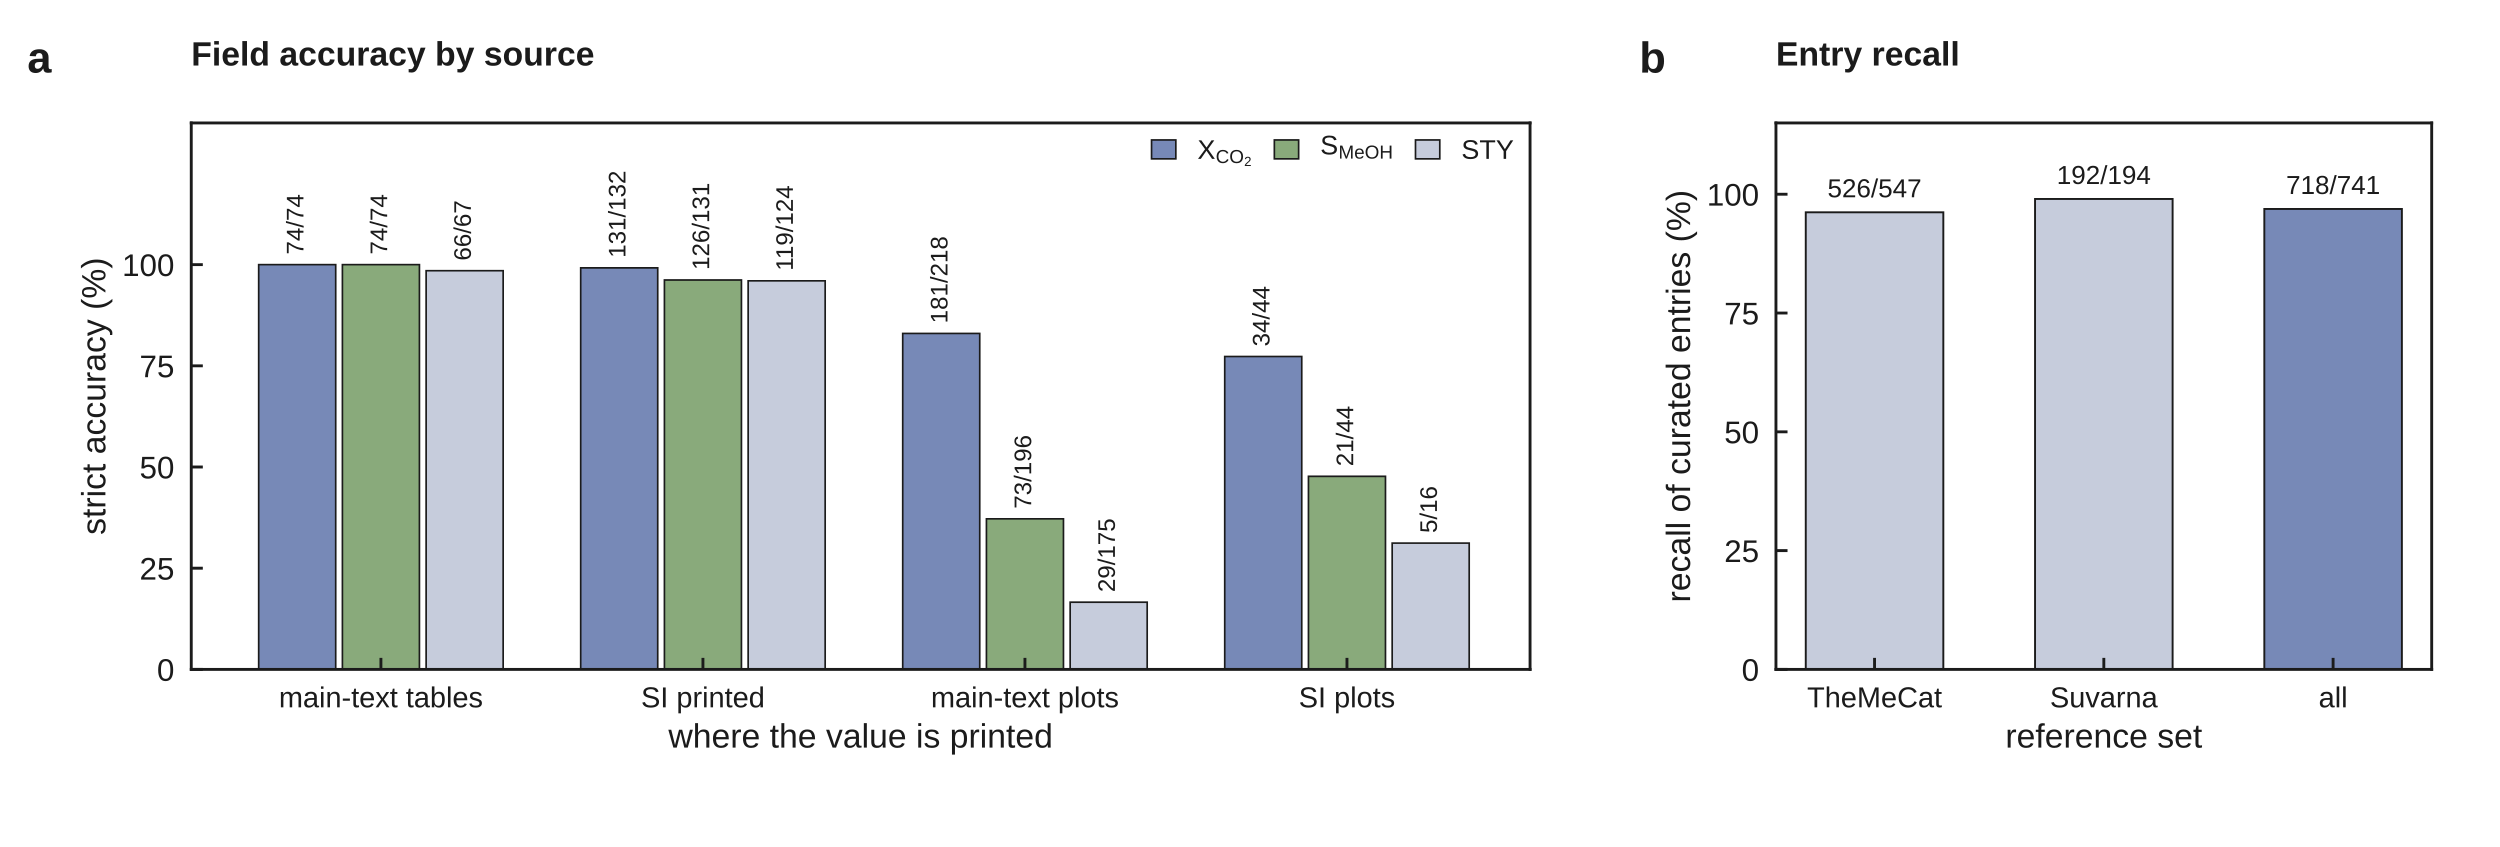
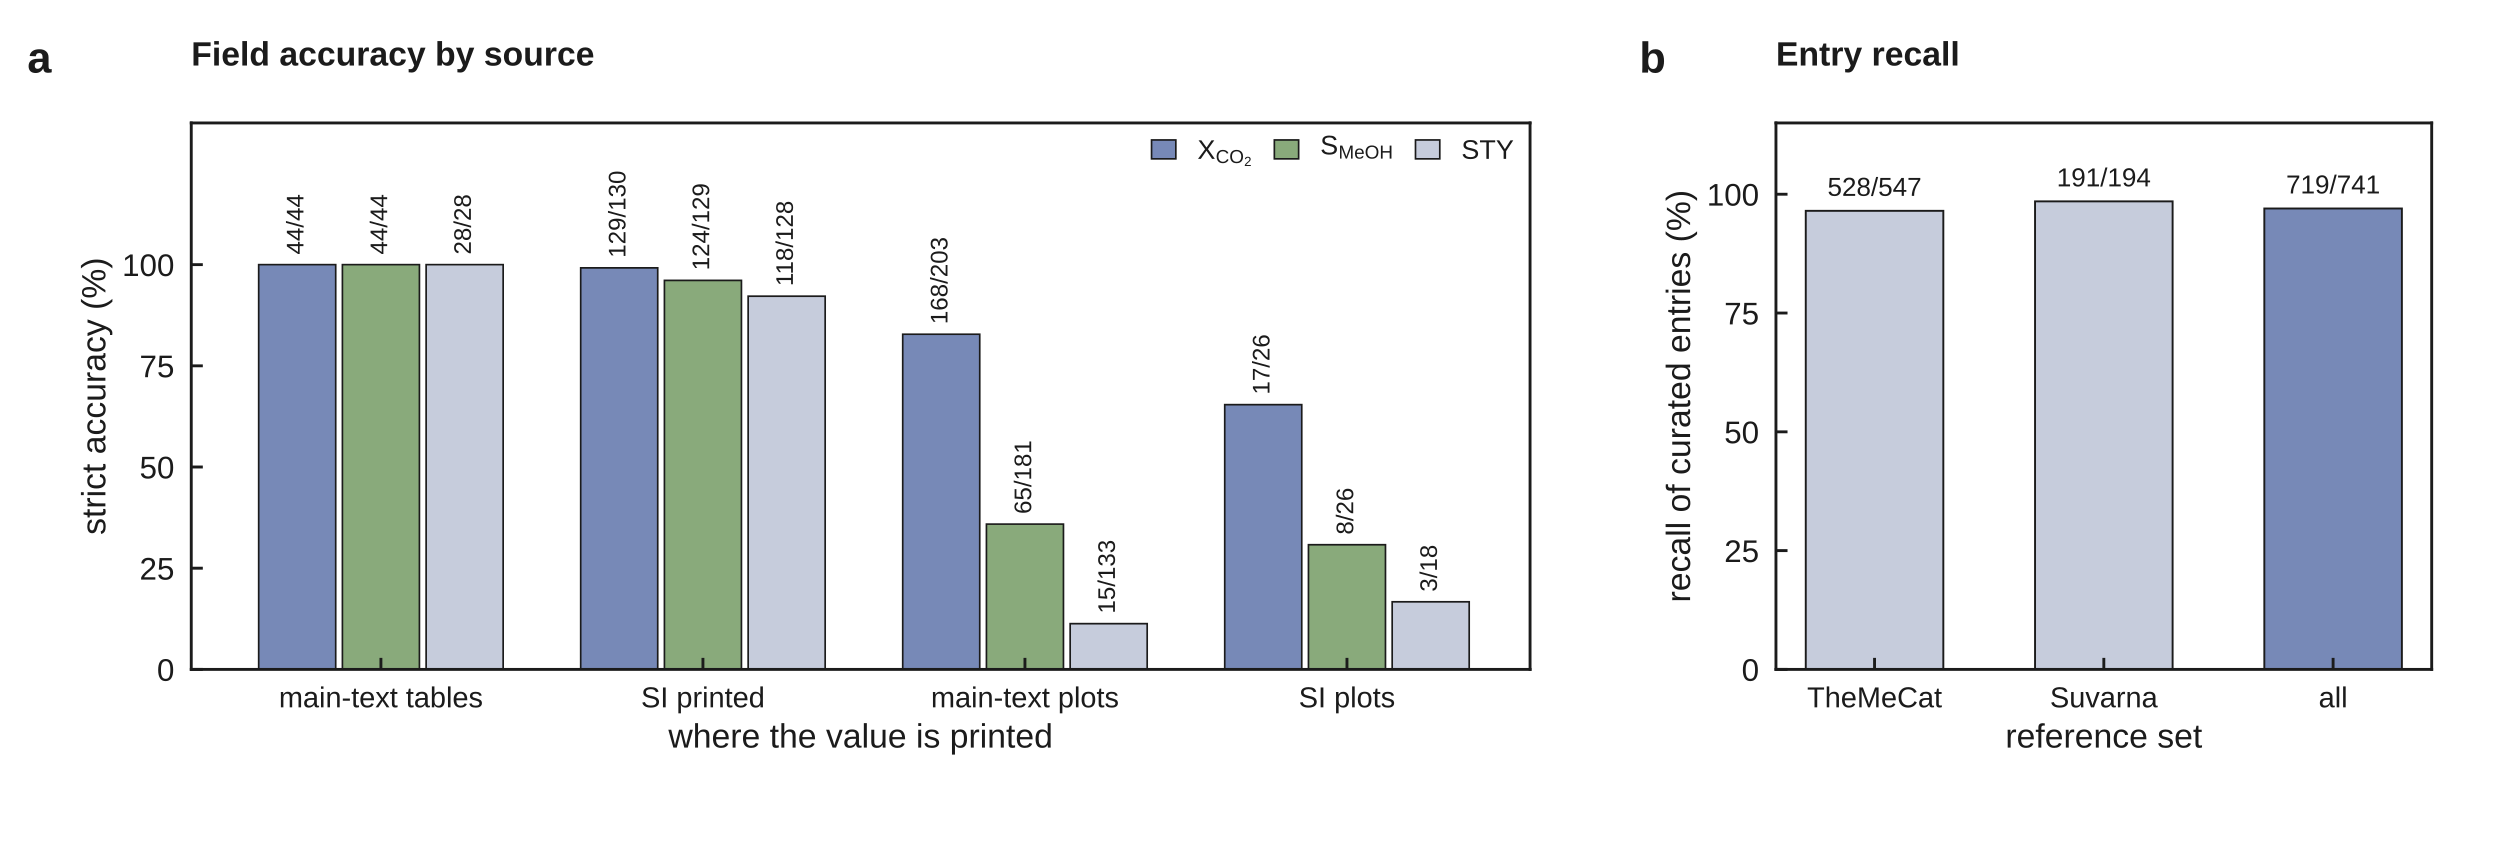
<svg xmlns="http://www.w3.org/2000/svg" xmlns:xlink="http://www.w3.org/1999/xlink" width="518.74pt" height="175.748pt" viewBox="0 0 518.74 175.748" version="1.1">
  <defs>
    <style type="text/css">*{stroke-linejoin: round; stroke-linecap: butt}</style>
  </defs>
  <g id="figure_1">
    <g id="patch_1">
      <path d="M 0 175.748  L 518.74 175.748  L 518.74 0  L 0 0  z " style="fill: #ffffff" />
    </g>
    <g id="axes_1">
      <g id="patch_2">
        <path d="M 39.685 138.898  L 317.48 138.898  L 317.48 25.512  L 39.685 25.512  z " style="fill: #ffffff" />
      </g>
      <g id="patch_3">
-         <path d="M 53.675 138.898  L 69.658 138.898  L 69.658 54.908  L 53.675 54.908  z " clip-path="url(#p3d84f8d8e2)" style="fill: #7789b7; stroke: #1b1b1b; stroke-width: 0.35; stroke-linejoin: miter" />
+         <path d="M 53.675 138.898  L 69.658 138.898  L 69.658 54.908  L 53.675 54.908  z " clip-path="url(#p6ff8f0f7d8)" style="fill: #7789b7; stroke: #1b1b1b; stroke-width: 0.35; stroke-linejoin: miter" />
      </g>
      <g id="patch_4">
-         <path d="M 71.048 138.898  L 87.03 138.898  L 87.03 54.908  L 71.048 54.908  z " clip-path="url(#p3d84f8d8e2)" style="fill: #89aa7b; stroke: #1b1b1b; stroke-width: 0.35; stroke-linejoin: miter" />
+         <path d="M 71.048 138.898  L 87.03 138.898  L 87.03 54.908  L 71.048 54.908  z " clip-path="url(#p6ff8f0f7d8)" style="fill: #89aa7b; stroke: #1b1b1b; stroke-width: 0.35; stroke-linejoin: miter" />
      </g>
      <g id="patch_5">
-         <path d="M 88.42 138.898  L 104.403 138.898  L 104.403 56.168  L 88.42 56.168  z " clip-path="url(#p3d84f8d8e2)" style="fill: #c6ccdc; stroke: #1b1b1b; stroke-width: 0.35; stroke-linejoin: miter" />
+         <path d="M 88.42 138.898  L 104.403 138.898  L 104.403 54.908  L 88.42 54.908  z " clip-path="url(#p6ff8f0f7d8)" style="fill: #c6ccdc; stroke: #1b1b1b; stroke-width: 0.35; stroke-linejoin: miter" />
      </g>
      <g id="patch_6">
-         <path d="M 120.492 138.898  L 136.475 138.898  L 136.475 55.58  L 120.492 55.58  z " clip-path="url(#p3d84f8d8e2)" style="fill: #7789b7; stroke: #1b1b1b; stroke-width: 0.35; stroke-linejoin: miter" />
+         <path d="M 120.492 138.898  L 136.475 138.898  L 136.475 55.58  L 120.492 55.58  z " clip-path="url(#p6ff8f0f7d8)" style="fill: #7789b7; stroke: #1b1b1b; stroke-width: 0.35; stroke-linejoin: miter" />
      </g>
      <g id="patch_7">
-         <path d="M 137.864 138.898  L 153.847 138.898  L 153.847 58.1  L 137.864 58.1  z " clip-path="url(#p3d84f8d8e2)" style="fill: #89aa7b; stroke: #1b1b1b; stroke-width: 0.35; stroke-linejoin: miter" />
+         <path d="M 137.864 138.898  L 153.847 138.898  L 153.847 58.184  L 137.864 58.184  z " clip-path="url(#p6ff8f0f7d8)" style="fill: #89aa7b; stroke: #1b1b1b; stroke-width: 0.35; stroke-linejoin: miter" />
      </g>
      <g id="patch_8">
-         <path d="M 155.237 138.898  L 171.219 138.898  L 171.219 58.268  L 155.237 58.268  z " clip-path="url(#p3d84f8d8e2)" style="fill: #c6ccdc; stroke: #1b1b1b; stroke-width: 0.35; stroke-linejoin: miter" />
+         <path d="M 155.237 138.898  L 171.219 138.898  L 171.219 61.459  L 155.237 61.459  z " clip-path="url(#p6ff8f0f7d8)" style="fill: #c6ccdc; stroke: #1b1b1b; stroke-width: 0.35; stroke-linejoin: miter" />
      </g>
      <g id="patch_9">
-         <path d="M 187.309 138.898  L 203.292 138.898  L 203.292 69.186  L 187.309 69.186  z " clip-path="url(#p3d84f8d8e2)" style="fill: #7789b7; stroke: #1b1b1b; stroke-width: 0.35; stroke-linejoin: miter" />
+         <path d="M 187.309 138.898  L 203.292 138.898  L 203.292 69.354  L 187.309 69.354  z " clip-path="url(#p6ff8f0f7d8)" style="fill: #7789b7; stroke: #1b1b1b; stroke-width: 0.35; stroke-linejoin: miter" />
      </g>
      <g id="patch_10">
-         <path d="M 204.681 138.898  L 220.664 138.898  L 220.664 107.654  L 204.681 107.654  z " clip-path="url(#p3d84f8d8e2)" style="fill: #89aa7b; stroke: #1b1b1b; stroke-width: 0.35; stroke-linejoin: miter" />
+         <path d="M 204.681 138.898  L 220.664 138.898  L 220.664 108.745  L 204.681 108.745  z " clip-path="url(#p6ff8f0f7d8)" style="fill: #89aa7b; stroke: #1b1b1b; stroke-width: 0.35; stroke-linejoin: miter" />
      </g>
      <g id="patch_11">
-         <path d="M 222.054 138.898  L 238.036 138.898  L 238.036 124.955  L 222.054 124.955  z " clip-path="url(#p3d84f8d8e2)" style="fill: #c6ccdc; stroke: #1b1b1b; stroke-width: 0.35; stroke-linejoin: miter" />
+         <path d="M 222.054 138.898  L 238.036 138.898  L 238.036 129.407  L 222.054 129.407  z " clip-path="url(#p6ff8f0f7d8)" style="fill: #c6ccdc; stroke: #1b1b1b; stroke-width: 0.35; stroke-linejoin: miter" />
      </g>
      <g id="patch_12">
-         <path d="M 254.126 138.898  L 270.108 138.898  L 270.108 73.974  L 254.126 73.974  z " clip-path="url(#p3d84f8d8e2)" style="fill: #7789b7; stroke: #1b1b1b; stroke-width: 0.35; stroke-linejoin: miter" />
+         <path d="M 254.126 138.898  L 270.108 138.898  L 270.108 83.969  L 254.126 83.969  z " clip-path="url(#p6ff8f0f7d8)" style="fill: #7789b7; stroke: #1b1b1b; stroke-width: 0.35; stroke-linejoin: miter" />
      </g>
      <g id="patch_13">
-         <path d="M 271.498 138.898  L 287.481 138.898  L 287.481 98.835  L 271.498 98.835  z " clip-path="url(#p3d84f8d8e2)" style="fill: #89aa7b; stroke: #1b1b1b; stroke-width: 0.35; stroke-linejoin: miter" />
+         <path d="M 271.498 138.898  L 287.481 138.898  L 287.481 113.029  L 271.498 113.029  z " clip-path="url(#p6ff8f0f7d8)" style="fill: #89aa7b; stroke: #1b1b1b; stroke-width: 0.35; stroke-linejoin: miter" />
      </g>
      <g id="patch_14">
-         <path d="M 288.871 138.898  L 304.853 138.898  L 304.853 112.693  L 288.871 112.693  z " clip-path="url(#p3d84f8d8e2)" style="fill: #c6ccdc; stroke: #1b1b1b; stroke-width: 0.35; stroke-linejoin: miter" />
+         <path d="M 288.871 138.898  L 304.853 138.898  L 304.853 124.871  L 288.871 124.871  z " clip-path="url(#p6ff8f0f7d8)" style="fill: #c6ccdc; stroke: #1b1b1b; stroke-width: 0.35; stroke-linejoin: miter" />
      </g>
      <g id="patch_15">
-         <path d="M 52.312 138.898  L 105.766 138.898  L 105.766 138.898  L 52.312 138.898  z " clip-path="url(#p3d84f8d8e2)" style="fill: #7789b7; stroke: #1b1b1b; stroke-width: 0.35; stroke-linejoin: miter" />
+         <path d="M 52.312 138.898  L 105.766 138.898  L 105.766 138.898  L 52.312 138.898  z " clip-path="url(#p6ff8f0f7d8)" style="fill: #7789b7; stroke: #1b1b1b; stroke-width: 0.35; stroke-linejoin: miter" />
      </g>
      <g id="patch_16">
-         <path d="M 52.312 138.898  L 105.766 138.898  L 105.766 138.898  L 52.312 138.898  z " clip-path="url(#p3d84f8d8e2)" style="fill: #89aa7b; stroke: #1b1b1b; stroke-width: 0.35; stroke-linejoin: miter" />
+         <path d="M 52.312 138.898  L 105.766 138.898  L 105.766 138.898  L 52.312 138.898  z " clip-path="url(#p6ff8f0f7d8)" style="fill: #89aa7b; stroke: #1b1b1b; stroke-width: 0.35; stroke-linejoin: miter" />
      </g>
      <g id="patch_17">
-         <path d="M 52.312 138.898  L 105.766 138.898  L 105.766 138.898  L 52.312 138.898  z " clip-path="url(#p3d84f8d8e2)" style="fill: #c6ccdc; stroke: #1b1b1b; stroke-width: 0.35; stroke-linejoin: miter" />
+         <path d="M 52.312 138.898  L 105.766 138.898  L 105.766 138.898  L 52.312 138.898  z " clip-path="url(#p6ff8f0f7d8)" style="fill: #c6ccdc; stroke: #1b1b1b; stroke-width: 0.35; stroke-linejoin: miter" />
      </g>
      <g id="matplotlib.axis_1">
        <g id="xtick_1">
          <g id="line2d_1">
            <defs>
-               <path id="mb6f8b45a0d" d="M 0 0  L 0 -2.4  " style="stroke: #1b1b1b; stroke-width: 0.6" />
+               <path id="md8a659de9c" d="M 0 0  L 0 -2.4  " style="stroke: #1b1b1b; stroke-width: 0.6" />
            </defs>
            <g>
-               <use xlink:href="#mb6f8b45a0d" x="79.039" y="138.898" style="fill: #1b1b1b; stroke: #1b1b1b; stroke-width: 0.6" />
+               <use xlink:href="#md8a659de9c" x="79.039" y="138.898" style="fill: #1b1b1b; stroke: #1b1b1b; stroke-width: 0.6" />
            </g>
          </g>
          <g id="text_1">
            <text style="font-size: 6px; font-family: 'Arial'; text-anchor: middle; fill: #1b1b1b" x="79.039" y="146.766" transform="rotate(-0 79.03886 146.7658)">main-text tables</text>
          </g>
        </g>
        <g id="xtick_2">
          <g id="line2d_2">
            <g>
-               <use xlink:href="#mb6f8b45a0d" x="145.856" y="138.898" style="fill: #1b1b1b; stroke: #1b1b1b; stroke-width: 0.6" />
+               <use xlink:href="#md8a659de9c" x="145.856" y="138.898" style="fill: #1b1b1b; stroke: #1b1b1b; stroke-width: 0.6" />
            </g>
          </g>
          <g id="text_2">
            <text style="font-size: 6px; font-family: 'Arial'; text-anchor: middle; fill: #1b1b1b" x="145.856" y="146.766" transform="rotate(-0 145.8558 146.7658)">SI printed</text>
          </g>
        </g>
        <g id="xtick_3">
          <g id="line2d_3">
            <g>
-               <use xlink:href="#mb6f8b45a0d" x="212.673" y="138.898" style="fill: #1b1b1b; stroke: #1b1b1b; stroke-width: 0.6" />
+               <use xlink:href="#md8a659de9c" x="212.673" y="138.898" style="fill: #1b1b1b; stroke: #1b1b1b; stroke-width: 0.6" />
            </g>
          </g>
          <g id="text_3">
            <text style="font-size: 6px; font-family: 'Arial'; text-anchor: middle; fill: #1b1b1b" x="212.673" y="146.766" transform="rotate(-0 212.6727 146.7658)">main-text plots</text>
          </g>
        </g>
        <g id="xtick_4">
          <g id="line2d_4">
            <g>
-               <use xlink:href="#mb6f8b45a0d" x="279.49" y="138.898" style="fill: #1b1b1b; stroke: #1b1b1b; stroke-width: 0.6" />
+               <use xlink:href="#md8a659de9c" x="279.49" y="138.898" style="fill: #1b1b1b; stroke: #1b1b1b; stroke-width: 0.6" />
            </g>
          </g>
          <g id="text_4">
            <text style="font-size: 6px; font-family: 'Arial'; text-anchor: middle; fill: #1b1b1b" x="279.49" y="146.766" transform="rotate(-0 279.4896 146.7658)">SI plots</text>
          </g>
        </g>
        <g id="text_5">
          <text style="font-size: 7px; font-family: 'Arial'; text-anchor: middle; fill: #1b1b1b" x="178.583" y="155.125" transform="rotate(-0 178.5827 155.1247)">where the value is printed</text>
        </g>
      </g>
      <g id="matplotlib.axis_2">
        <g id="ytick_1">
          <g id="line2d_5">
            <defs>
-               <path id="mfb13f97b5e" d="M 0 0  L 2.4 0  " style="stroke: #1b1b1b; stroke-width: 0.6" />
+               <path id="m65c0ac4a41" d="M 0 0  L 2.4 0  " style="stroke: #1b1b1b; stroke-width: 0.6" />
            </defs>
            <g>
-               <use xlink:href="#mfb13f97b5e" x="39.685" y="138.898" style="fill: #1b1b1b; stroke: #1b1b1b; stroke-width: 0.6" />
+               <use xlink:href="#m65c0ac4a41" x="39.685" y="138.898" style="fill: #1b1b1b; stroke: #1b1b1b; stroke-width: 0.6" />
            </g>
          </g>
          <g id="text_6">
            <text style="font-size: 6.5px; font-family: 'Arial'; text-anchor: end; fill: #1b1b1b" x="36.185" y="141.264" transform="rotate(-0 36.18504 141.2637)">0</text>
          </g>
        </g>
        <g id="ytick_2">
          <g id="line2d_6">
            <g>
-               <use xlink:href="#mfb13f97b5e" x="39.685" y="117.9" style="fill: #1b1b1b; stroke: #1b1b1b; stroke-width: 0.6" />
+               <use xlink:href="#m65c0ac4a41" x="39.685" y="117.9" style="fill: #1b1b1b; stroke: #1b1b1b; stroke-width: 0.6" />
            </g>
          </g>
          <g id="text_7">
            <text style="font-size: 6.5px; font-family: 'Arial'; text-anchor: end; fill: #1b1b1b" x="36.185" y="120.266" transform="rotate(-0 36.18504 120.2664)">25</text>
          </g>
        </g>
        <g id="ytick_3">
          <g id="line2d_7">
            <g>
-               <use xlink:href="#mfb13f97b5e" x="39.685" y="96.903" style="fill: #1b1b1b; stroke: #1b1b1b; stroke-width: 0.6" />
+               <use xlink:href="#m65c0ac4a41" x="39.685" y="96.903" style="fill: #1b1b1b; stroke: #1b1b1b; stroke-width: 0.6" />
            </g>
          </g>
          <g id="text_8">
            <text style="font-size: 6.5px; font-family: 'Arial'; text-anchor: end; fill: #1b1b1b" x="36.185" y="99.269" transform="rotate(-0 36.18504 99.26898)">50</text>
          </g>
        </g>
        <g id="ytick_4">
          <g id="line2d_8">
            <g>
-               <use xlink:href="#mfb13f97b5e" x="39.685" y="75.906" style="fill: #1b1b1b; stroke: #1b1b1b; stroke-width: 0.6" />
+               <use xlink:href="#m65c0ac4a41" x="39.685" y="75.906" style="fill: #1b1b1b; stroke: #1b1b1b; stroke-width: 0.6" />
            </g>
          </g>
          <g id="text_9">
            <text style="font-size: 6.5px; font-family: 'Arial'; text-anchor: end; fill: #1b1b1b" x="36.185" y="78.272" transform="rotate(-0 36.18504 78.2716)">75</text>
          </g>
        </g>
        <g id="ytick_5">
          <g id="line2d_9">
            <g>
-               <use xlink:href="#mfb13f97b5e" x="39.685" y="54.908" style="fill: #1b1b1b; stroke: #1b1b1b; stroke-width: 0.6" />
+               <use xlink:href="#m65c0ac4a41" x="39.685" y="54.908" style="fill: #1b1b1b; stroke: #1b1b1b; stroke-width: 0.6" />
            </g>
          </g>
          <g id="text_10">
            <text style="font-size: 6.5px; font-family: 'Arial'; text-anchor: end; fill: #1b1b1b" x="36.185" y="57.274" transform="rotate(-0 36.18504 57.27423)">100</text>
          </g>
        </g>
        <g id="text_11">
          <text style="font-size: 7px; font-family: 'Arial'; text-anchor: middle; fill: #1b1b1b" x="21.868" y="82.205" transform="rotate(-90 21.86793 82.20472)">strict accuracy (%)</text>
        </g>
      </g>
      <g id="patch_18">
        <path d="M 39.685 138.898  L 39.685 25.512  " style="fill: none; stroke: #1b1b1b; stroke-width: 0.6; stroke-linejoin: miter; stroke-linecap: square" />
      </g>
      <g id="patch_19">
        <path d="M 317.48 138.898  L 317.48 25.512  " style="fill: none; stroke: #1b1b1b; stroke-width: 0.6; stroke-linejoin: miter; stroke-linecap: square" />
      </g>
      <g id="patch_20">
        <path d="M 39.685 138.898  L 317.48 138.898  " style="fill: none; stroke: #1b1b1b; stroke-width: 0.6; stroke-linejoin: miter; stroke-linecap: square" />
      </g>
      <g id="patch_21">
        <path d="M 39.685 25.512  L 317.48 25.512  " style="fill: none; stroke: #1b1b1b; stroke-width: 0.6; stroke-linejoin: miter; stroke-linecap: square" />
      </g>
      <g id="text_12">
-         <text style="font-size: 5px; font-family: 'Arial'; fill: #1b1b1b" transform="translate(62.96041 52.8084) rotate(-90)">74/74</text>
+         <text style="font-size: 5px; font-family: 'Arial'; fill: #1b1b1b" transform="translate(62.96041 52.8084) rotate(-90)">44/44</text>
      </g>
      <g id="text_13">
-         <text style="font-size: 5px; font-family: 'Arial'; fill: #1b1b1b" transform="translate(80.3328 52.8084) rotate(-90)">74/74</text>
+         <text style="font-size: 5px; font-family: 'Arial'; fill: #1b1b1b" transform="translate(80.3328 52.8084) rotate(-90)">44/44</text>
      </g>
      <g id="text_14">
-         <text style="font-size: 5px; font-family: 'Arial'; fill: #1b1b1b" transform="translate(97.7052 54.06824) rotate(-90)">66/67</text>
+         <text style="font-size: 5px; font-family: 'Arial'; fill: #1b1b1b" transform="translate(97.7052 52.8084) rotate(-90)">28/28</text>
      </g>
      <g id="text_15">
-         <text style="font-size: 5px; font-family: 'Arial'; fill: #1b1b1b" transform="translate(129.7773 53.48031) rotate(-90)">131/132</text>
+         <text style="font-size: 5px; font-family: 'Arial'; fill: #1b1b1b" transform="translate(129.7773 53.48031) rotate(-90)">129/130</text>
      </g>
      <g id="text_16">
-         <text style="font-size: 5px; font-family: 'Arial'; fill: #1b1b1b" transform="translate(147.1497 56) rotate(-90)">126/131</text>
+         <text style="font-size: 5px; font-family: 'Arial'; fill: #1b1b1b" transform="translate(147.1497 56.08399) rotate(-90)">124/129</text>
      </g>
      <g id="text_17">
-         <text style="font-size: 5px; font-family: 'Arial'; fill: #1b1b1b" transform="translate(164.5221 56.16798) rotate(-90)">119/124</text>
+         <text style="font-size: 5px; font-family: 'Arial'; fill: #1b1b1b" transform="translate(164.5221 59.35958) rotate(-90)">118/128</text>
      </g>
      <g id="text_18">
-         <text style="font-size: 5px; font-family: 'Arial'; fill: #1b1b1b" transform="translate(196.5942 67.08661) rotate(-90)">181/218</text>
+         <text style="font-size: 5px; font-family: 'Arial'; fill: #1b1b1b" transform="translate(196.5942 67.25459) rotate(-90)">168/203</text>
      </g>
      <g id="text_19">
-         <text style="font-size: 5px; font-family: 'Arial'; fill: #1b1b1b" transform="translate(213.9666 105.5538) rotate(-90)">73/196</text>
+         <text style="font-size: 5px; font-family: 'Arial'; fill: #1b1b1b" transform="translate(213.9666 106.6457) rotate(-90)">65/181</text>
      </g>
      <g id="text_20">
-         <text style="font-size: 5px; font-family: 'Arial'; fill: #1b1b1b" transform="translate(231.339 122.8556) rotate(-90)">29/175</text>
+         <text style="font-size: 5px; font-family: 'Arial'; fill: #1b1b1b" transform="translate(231.339 127.3071) rotate(-90)">15/133</text>
      </g>
      <g id="text_21">
-         <text style="font-size: 5px; font-family: 'Arial'; fill: #1b1b1b" transform="translate(263.4111 71.87402) rotate(-90)">34/44</text>
+         <text style="font-size: 5px; font-family: 'Arial'; fill: #1b1b1b" transform="translate(263.4111 81.86877) rotate(-90)">17/26</text>
      </g>
      <g id="text_22">
-         <text style="font-size: 5px; font-family: 'Arial'; fill: #1b1b1b" transform="translate(280.7835 96.73491) rotate(-90)">21/44</text>
+         <text style="font-size: 5px; font-family: 'Arial'; fill: #1b1b1b" transform="translate(280.7835 110.9291) rotate(-90)">8/26</text>
      </g>
      <g id="text_23">
-         <text style="font-size: 5px; font-family: 'Arial'; fill: #1b1b1b" transform="translate(298.1559 110.5932) rotate(-90)">5/16</text>
+         <text style="font-size: 5px; font-family: 'Arial'; fill: #1b1b1b" transform="translate(298.1559 122.7717) rotate(-90)">3/18</text>
      </g>
      <g id="legend_1">
        <g id="patch_22">
          <path d="M 238.941 32.96  L 243.981 32.96  L 243.981 29.04  L 238.941 29.04  z " style="fill: #7789b7; stroke: #1b1b1b; stroke-width: 0.35; stroke-linejoin: miter" />
        </g>
        <g id="text_24">
          <g style="fill: #1b1b1b" transform="translate(248.4612 32.95981)">
            <text>
              <tspan x="0" y="-0" style="font-size: 5.6px; font-family: 'Arial'; fill: #1b1b1b">X</tspan>
              <tspan x="3.782" y="0.872" style="font-size: 3.92px; font-family: 'Arial'; fill: #1b1b1b">C</tspan>
              <tspan x="6.61" y="0.872" style="font-size: 3.92px; font-family: 'Arial'; fill: #1b1b1b">O</tspan>
              <tspan x="9.691" y="1.482" style="font-size: 2.744px; font-family: 'Arial'; fill: #1b1b1b">2</tspan>
            </text>
          </g>
        </g>
        <g id="patch_23">
          <path d="M 264.421 32.96  L 269.461 32.96  L 269.461 29.04  L 264.421 29.04  z " style="fill: #89aa7b; stroke: #1b1b1b; stroke-width: 0.35; stroke-linejoin: miter" />
        </g>
        <g id="text_25">
          <g style="fill: #1b1b1b" transform="translate(273.9412 32.95981)">
            <text>
              <tspan x="0" y="-0.922" style="font-size: 5.6px; font-family: 'Arial'; fill: #1b1b1b">S</tspan>
              <tspan x="3.782" y="-0.05" style="font-size: 3.92px; font-family: 'Arial'; fill: #1b1b1b">M</tspan>
              <tspan x="7.044" y="-0.05" style="font-size: 3.92px; font-family: 'Arial'; fill: #1b1b1b">e</tspan>
              <tspan x="9.221" y="-0.05" style="font-size: 3.92px; font-family: 'Arial'; fill: #1b1b1b">O</tspan>
              <tspan x="12.267" y="-0.05" style="font-size: 3.92px; font-family: 'Arial'; fill: #1b1b1b">H</tspan>
            </text>
          </g>
        </g>
        <g id="patch_24">
          <path d="M 293.709 32.96  L 298.749 32.96  L 298.749 29.04  L 293.709 29.04  z " style="fill: #c6ccdc; stroke: #1b1b1b; stroke-width: 0.35; stroke-linejoin: miter" />
        </g>
        <g id="text_26">
          <text style="font-size: 5.6px; font-family: 'Arial'; text-anchor: start; fill: #1b1b1b" x="303.229" y="32.96" transform="rotate(-0 303.2292 32.95981)">STY</text>
        </g>
      </g>
    </g>
    <g id="axes_2">
      <g id="patch_25">
        <path d="M 368.504 138.898  L 504.567 138.898  L 504.567 25.512  L 368.504 25.512  z " style="fill: #ffffff" />
      </g>
      <g id="patch_26">
-         <path d="M 374.689 138.898  L 403.233 138.898  L 403.233 44.048  L 374.689 44.048  z " clip-path="url(#p129ba668eb)" style="fill: #c6ccdc; stroke: #1b1b1b; stroke-width: 0.4; stroke-linejoin: miter" />
+         <path d="M 374.689 138.898  L 403.233 138.898  L 403.233 43.752  L 374.689 43.752  z " clip-path="url(#p8edefb9771)" style="fill: #c6ccdc; stroke: #1b1b1b; stroke-width: 0.4; stroke-linejoin: miter" />
      </g>
      <g id="patch_27">
-         <path d="M 422.263 138.898  L 450.808 138.898  L 450.808 41.287  L 422.263 41.287  z " clip-path="url(#p129ba668eb)" style="fill: #c6ccdc; stroke: #1b1b1b; stroke-width: 0.4; stroke-linejoin: miter" />
+         <path d="M 422.263 138.898  L 450.808 138.898  L 450.808 41.78  L 422.263 41.78  z " clip-path="url(#p8edefb9771)" style="fill: #c6ccdc; stroke: #1b1b1b; stroke-width: 0.4; stroke-linejoin: miter" />
      </g>
      <g id="patch_28">
-         <path d="M 469.838 138.898  L 498.382 138.898  L 498.382 43.358  L 469.838 43.358  z " clip-path="url(#p129ba668eb)" style="fill: #7789b7; stroke: #1b1b1b; stroke-width: 0.4; stroke-linejoin: miter" />
+         <path d="M 469.838 138.898  L 498.382 138.898  L 498.382 43.259  L 469.838 43.259  z " clip-path="url(#p8edefb9771)" style="fill: #7789b7; stroke: #1b1b1b; stroke-width: 0.4; stroke-linejoin: miter" />
      </g>
      <g id="matplotlib.axis_3">
        <g id="xtick_5">
          <g id="line2d_10">
            <g>
-               <use xlink:href="#mb6f8b45a0d" x="388.961" y="138.898" style="fill: #1b1b1b; stroke: #1b1b1b; stroke-width: 0.6" />
+               <use xlink:href="#md8a659de9c" x="388.961" y="138.898" style="fill: #1b1b1b; stroke: #1b1b1b; stroke-width: 0.6" />
            </g>
          </g>
          <g id="text_27">
            <text style="font-size: 6px; font-family: 'Arial'; text-anchor: middle; fill: #1b1b1b" x="388.961" y="146.766" transform="rotate(-0 388.961 146.7658)">TheMeCat</text>
          </g>
        </g>
        <g id="xtick_6">
          <g id="line2d_11">
            <g>
-               <use xlink:href="#mb6f8b45a0d" x="436.535" y="138.898" style="fill: #1b1b1b; stroke: #1b1b1b; stroke-width: 0.6" />
+               <use xlink:href="#md8a659de9c" x="436.535" y="138.898" style="fill: #1b1b1b; stroke: #1b1b1b; stroke-width: 0.6" />
            </g>
          </g>
          <g id="text_28">
            <text style="font-size: 6px; font-family: 'Arial'; text-anchor: middle; fill: #1b1b1b" x="436.535" y="146.766" transform="rotate(-0 436.5354 146.7658)">Suvarna</text>
          </g>
        </g>
        <g id="xtick_7">
          <g id="line2d_12">
            <g>
-               <use xlink:href="#mb6f8b45a0d" x="484.11" y="138.898" style="fill: #1b1b1b; stroke: #1b1b1b; stroke-width: 0.6" />
+               <use xlink:href="#md8a659de9c" x="484.11" y="138.898" style="fill: #1b1b1b; stroke: #1b1b1b; stroke-width: 0.6" />
            </g>
          </g>
          <g id="text_29">
            <text style="font-size: 6px; font-family: 'Arial'; text-anchor: middle; fill: #1b1b1b" x="484.11" y="146.766" transform="rotate(-0 484.1099 146.7658)">all</text>
          </g>
        </g>
        <g id="text_30">
          <text style="font-size: 7px; font-family: 'Arial'; text-anchor: middle; fill: #1b1b1b" x="436.535" y="155.125" transform="rotate(-0 436.5354 155.1247)">reference set</text>
        </g>
      </g>
      <g id="matplotlib.axis_4">
        <g id="ytick_6">
          <g id="line2d_13">
            <g>
-               <use xlink:href="#mfb13f97b5e" x="368.504" y="138.898" style="fill: #1b1b1b; stroke: #1b1b1b; stroke-width: 0.6" />
+               <use xlink:href="#m65c0ac4a41" x="368.504" y="138.898" style="fill: #1b1b1b; stroke: #1b1b1b; stroke-width: 0.6" />
            </g>
          </g>
          <g id="text_31">
            <text style="font-size: 6.5px; font-family: 'Arial'; text-anchor: end; fill: #1b1b1b" x="365.004" y="141.264" transform="rotate(-0 365.0039 141.2637)">0</text>
          </g>
        </g>
        <g id="ytick_7">
          <g id="line2d_14">
            <g>
-               <use xlink:href="#mfb13f97b5e" x="368.504" y="114.249" style="fill: #1b1b1b; stroke: #1b1b1b; stroke-width: 0.6" />
+               <use xlink:href="#m65c0ac4a41" x="368.504" y="114.249" style="fill: #1b1b1b; stroke: #1b1b1b; stroke-width: 0.6" />
            </g>
          </g>
          <g id="text_32">
            <text style="font-size: 6.5px; font-family: 'Arial'; text-anchor: end; fill: #1b1b1b" x="365.004" y="116.615" transform="rotate(-0 365.0039 116.6146)">25</text>
          </g>
        </g>
        <g id="ytick_8">
          <g id="line2d_15">
            <g>
-               <use xlink:href="#mfb13f97b5e" x="368.504" y="89.599" style="fill: #1b1b1b; stroke: #1b1b1b; stroke-width: 0.6" />
+               <use xlink:href="#m65c0ac4a41" x="368.504" y="89.599" style="fill: #1b1b1b; stroke: #1b1b1b; stroke-width: 0.6" />
            </g>
          </g>
          <g id="text_33">
            <text style="font-size: 6.5px; font-family: 'Arial'; text-anchor: end; fill: #1b1b1b" x="365.004" y="91.966" transform="rotate(-0 365.0039 91.96554)">50</text>
          </g>
        </g>
        <g id="ytick_9">
          <g id="line2d_16">
            <g>
-               <use xlink:href="#mfb13f97b5e" x="368.504" y="64.95" style="fill: #1b1b1b; stroke: #1b1b1b; stroke-width: 0.6" />
+               <use xlink:href="#m65c0ac4a41" x="368.504" y="64.95" style="fill: #1b1b1b; stroke: #1b1b1b; stroke-width: 0.6" />
            </g>
          </g>
          <g id="text_34">
            <text style="font-size: 6.5px; font-family: 'Arial'; text-anchor: end; fill: #1b1b1b" x="365.004" y="67.316" transform="rotate(-0 365.0039 67.31645)">75</text>
          </g>
        </g>
        <g id="ytick_10">
          <g id="line2d_17">
            <g>
-               <use xlink:href="#mfb13f97b5e" x="368.504" y="40.301" style="fill: #1b1b1b; stroke: #1b1b1b; stroke-width: 0.6" />
+               <use xlink:href="#m65c0ac4a41" x="368.504" y="40.301" style="fill: #1b1b1b; stroke: #1b1b1b; stroke-width: 0.6" />
            </g>
          </g>
          <g id="text_35">
            <text style="font-size: 6.5px; font-family: 'Arial'; text-anchor: end; fill: #1b1b1b" x="365.004" y="42.667" transform="rotate(-0 365.0039 42.66736)">100</text>
          </g>
        </g>
        <g id="text_36">
          <text style="font-size: 7px; font-family: 'Arial'; text-anchor: middle; fill: #1b1b1b" x="350.687" y="82.205" transform="rotate(-90 350.6868 82.20472)">recall of curated entries (%)</text>
        </g>
      </g>
      <g id="patch_29">
        <path d="M 368.504 138.898  L 368.504 25.512  " style="fill: none; stroke: #1b1b1b; stroke-width: 0.6; stroke-linejoin: miter; stroke-linecap: square" />
      </g>
      <g id="patch_30">
        <path d="M 504.567 138.898  L 504.567 25.512  " style="fill: none; stroke: #1b1b1b; stroke-width: 0.6; stroke-linejoin: miter; stroke-linecap: square" />
      </g>
      <g id="patch_31">
        <path d="M 368.504 138.898  L 504.567 138.898  " style="fill: none; stroke: #1b1b1b; stroke-width: 0.6; stroke-linejoin: miter; stroke-linecap: square" />
      </g>
      <g id="patch_32">
        <path d="M 368.504 25.512  L 504.567 25.512  " style="fill: none; stroke: #1b1b1b; stroke-width: 0.6; stroke-linejoin: miter; stroke-linecap: square" />
      </g>
      <g id="text_37">
-         <text style="font-size: 5.4px; font-family: 'Arial'; text-anchor: middle; fill: #1b1b1b" x="388.961" y="40.94" transform="rotate(-0 388.961 40.93958)">526/547</text>
+         <text style="font-size: 5.4px; font-family: 'Arial'; text-anchor: middle; fill: #1b1b1b" x="388.961" y="40.644" transform="rotate(-0 388.961 40.64379)">528/547</text>
      </g>
      <g id="text_38">
-         <text style="font-size: 5.4px; font-family: 'Arial'; text-anchor: middle; fill: #1b1b1b" x="436.535" y="38.179" transform="rotate(-0 436.5354 38.17888)">192/194</text>
+         <text style="font-size: 5.4px; font-family: 'Arial'; text-anchor: middle; fill: #1b1b1b" x="436.535" y="38.672" transform="rotate(-0 436.5354 38.67186)">191/194</text>
      </g>
      <g id="text_39">
-         <text style="font-size: 5.4px; font-family: 'Arial'; text-anchor: middle; fill: #1b1b1b" x="484.11" y="40.249" transform="rotate(-0 484.1099 40.2494)">718/741</text>
+         <text style="font-size: 5.4px; font-family: 'Arial'; text-anchor: middle; fill: #1b1b1b" x="484.11" y="40.151" transform="rotate(-0 484.1099 40.1508)">719/741</text>
      </g>
    </g>
    <g id="text_40">
      <text style="font-weight: 700; font-size: 9px; font-family: 'Arial'; text-anchor: start; fill: #1b1b1b" x="5.669" y="15.056" transform="rotate(-0 5.669291 15.05618)">a</text>
    </g>
    <g id="text_41">
      <text style="font-weight: 700; font-size: 7px; font-family: 'Arial'; text-anchor: start; fill: #1b1b1b" x="39.685" y="13.6" transform="rotate(-0 39.68504 13.60013)">Field accuracy by source</text>
    </g>
    <g id="text_42">
      <text style="font-weight: 700; font-size: 9px; font-family: 'Arial'; text-anchor: start; fill: #1b1b1b" x="340.157" y="15.056" transform="rotate(-0 340.1575 15.05618)">b</text>
    </g>
    <g id="text_43">
      <text style="font-weight: 700; font-size: 7px; font-family: 'Arial'; text-anchor: start; fill: #1b1b1b" x="368.504" y="13.6" transform="rotate(-0 368.5039 13.60013)">Entry recall</text>
    </g>
  </g>
  <defs>
-     <clipPath id="p3d84f8d8e2">
+     <clipPath id="p6ff8f0f7d8">
      <rect x="39.685" y="25.512" width="277.795" height="113.386" />
    </clipPath>
-     <clipPath id="p129ba668eb">
+     <clipPath id="p8edefb9771">
      <rect x="368.504" y="25.512" width="136.063" height="113.386" />
    </clipPath>
  </defs>
</svg>
